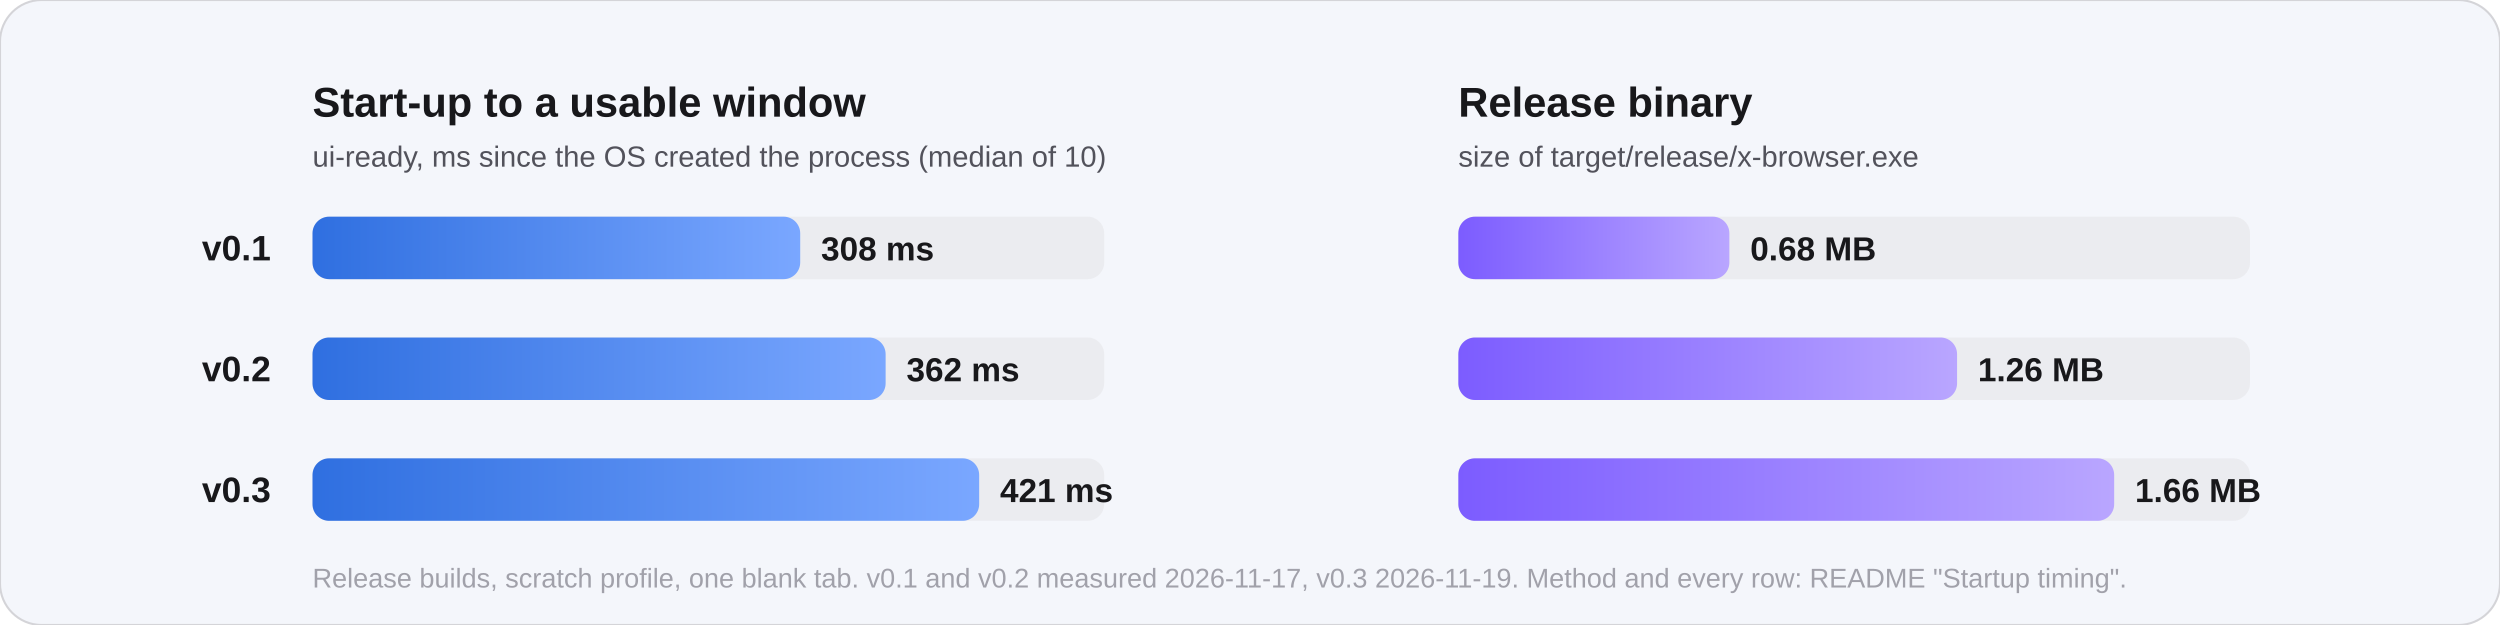
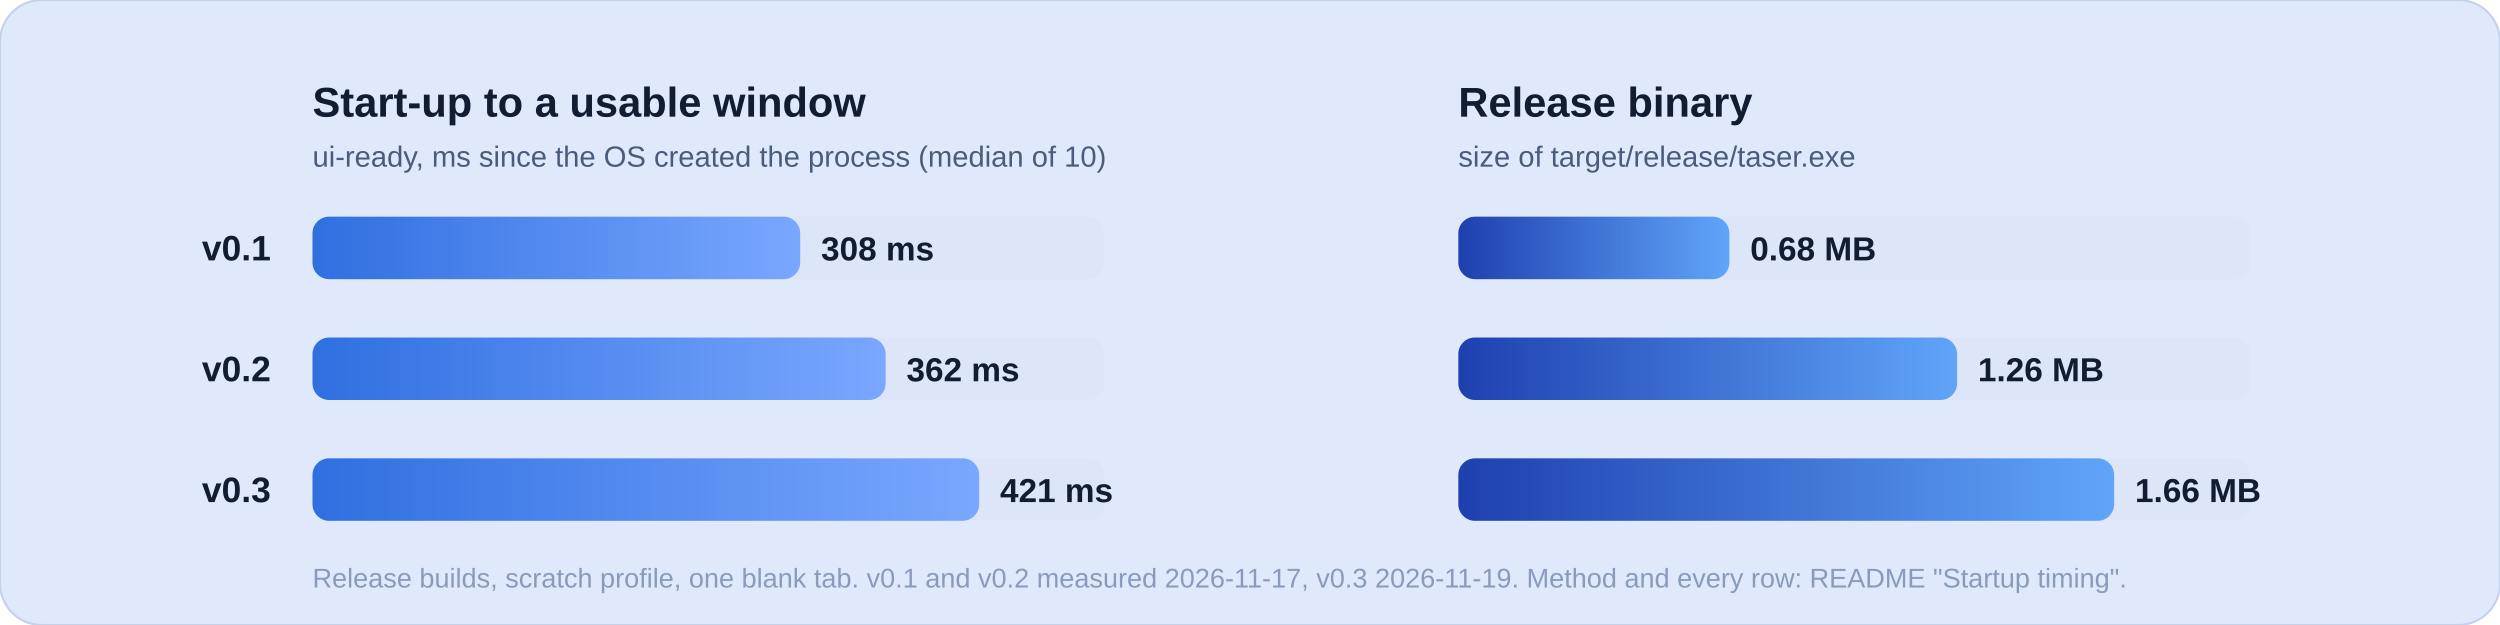
<svg xmlns="http://www.w3.org/2000/svg" width="1200" height="300" viewBox="0 0 1200 300" role="img" aria-label="Start-up to ui-ready: v0.1 308 ms, v0.2 362 ms, v0.3 421 ms. Binary: 0.68, 1.26 and 1.66 MB.">
  <style>
text{font-family:'Segoe UI Variable Display','Segoe UI',system-ui,-apple-system,'Helvetica Neue',Arial,sans-serif}
.grow{transform-box:fill-box;transform-origin:left center;animation:grow 1.1s cubic-bezier(.2,.8,.2,1) both}
@keyframes grow{from{transform:scaleX(0)}to{transform:scaleX(1)}}
.fade{animation:fade .5s ease-out both}
@keyframes fade{from{opacity:0}to{opacity:1}}
@media (prefers-reduced-motion: reduce){*{animation:none!important}}
</style>
  <defs>
    <linearGradient id="ga" x1="0" x2="1">
      <stop offset="0" stop-color="#2f6fe0" />
      <stop offset="1" stop-color="#7aa7ff" />
    </linearGradient>
    <linearGradient id="gb" x1="0" x2="1">
-       <stop offset="0" stop-color="#7c5cff" />
-       <stop offset="1" stop-color="#b9a6ff" />
+       <stop offset="0" stop-color="#1e40af" />
+       <stop offset="1" stop-color="#60a5fa" />
    </linearGradient>
  </defs>
-   <rect width="1200" height="300" rx="20" fill="#f4f6fb" stroke="#d4d4d8" />
-   <text x="150" y="56" font-size="20" font-weight="700" fill="#18181b">Start-up to a usable window</text>
-   <text x="150" y="80" font-size="14" fill="#52525b">ui-ready, ms since the OS created the process (median of 10)</text>
-   <text x="700" y="56" font-size="20" font-weight="700" fill="#18181b">Release binary</text>
-   <text x="700" y="80" font-size="14" fill="#52525b">size of target/release/x-browser.exe</text>
-   <text x="130" y="125" text-anchor="end" font-size="17" font-weight="600" fill="#18181b">v0.1</text>
-   <rect x="150" y="104" width="380" height="30" rx="8" fill="#e4e4e7" opacity=".55" />
+   <rect width="1200" height="300" rx="20" fill="#dfe9fb" stroke="#c3d1ea" />
+   <text x="150" y="56" font-size="20" font-weight="700" fill="#121c33">Start-up to a usable window</text>
+   <text x="150" y="80" font-size="14" fill="#4b5b7c">ui-ready, ms since the OS created the process (median of 10)</text>
+   <text x="700" y="56" font-size="20" font-weight="700" fill="#121c33">Release binary</text>
+   <text x="700" y="80" font-size="14" fill="#4b5b7c">size of target/release/taser.exe</text>
+   <text x="130" y="125" text-anchor="end" font-size="17" font-weight="600" fill="#121c33">v0.1</text>
+   <rect x="150" y="104" width="380" height="30" rx="8" fill="#d9e3f6" opacity=".55" />
  <rect class="grow" style="animation-delay:0.15s" x="150" y="104" width="234.1" height="30" rx="8" fill="url(#ga)" />
-   <text class="fade" style="animation-delay:0.75s" x="394.1" y="125" font-size="16" font-weight="600" fill="#18181b">308 ms</text>
-   <rect x="700" y="104" width="380" height="30" rx="8" fill="#e4e4e7" opacity=".55" />
+   <text class="fade" style="animation-delay:0.75s" x="394.1" y="125" font-size="16" font-weight="600" fill="#121c33">308 ms</text>
+   <rect x="700" y="104" width="380" height="30" rx="8" fill="#d9e3f6" opacity=".55" />
  <rect class="grow" style="animation-delay:0.35s" x="700" y="104" width="130.1" height="30" rx="8" fill="url(#gb)" />
-   <text class="fade" style="animation-delay:0.95s" x="840.1" y="125" font-size="16" font-weight="600" fill="#18181b">0.68 MB</text>
-   <text x="130" y="183" text-anchor="end" font-size="17" font-weight="600" fill="#18181b">v0.2</text>
-   <rect x="150" y="162" width="380" height="30" rx="8" fill="#e4e4e7" opacity=".55" />
+   <text class="fade" style="animation-delay:0.95s" x="840.1" y="125" font-size="16" font-weight="600" fill="#121c33">0.68 MB</text>
+   <text x="130" y="183" text-anchor="end" font-size="17" font-weight="600" fill="#121c33">v0.2</text>
+   <rect x="150" y="162" width="380" height="30" rx="8" fill="#d9e3f6" opacity=".55" />
  <rect class="grow" style="animation-delay:0.30s" x="150" y="162" width="275.1" height="30" rx="8" fill="url(#ga)" />
-   <text class="fade" style="animation-delay:0.90s" x="435.1" y="183" font-size="16" font-weight="600" fill="#18181b">362 ms</text>
-   <rect x="700" y="162" width="380" height="30" rx="8" fill="#e4e4e7" opacity=".55" />
+   <text class="fade" style="animation-delay:0.90s" x="435.1" y="183" font-size="16" font-weight="600" fill="#121c33">362 ms</text>
+   <rect x="700" y="162" width="380" height="30" rx="8" fill="#d9e3f6" opacity=".55" />
  <rect class="grow" style="animation-delay:0.50s" x="700" y="162" width="239.4" height="30" rx="8" fill="url(#gb)" />
-   <text class="fade" style="animation-delay:1.10s" x="949.4" y="183" font-size="16" font-weight="600" fill="#18181b">1.26 MB</text>
-   <text x="130" y="241" text-anchor="end" font-size="17" font-weight="600" fill="#18181b">v0.3</text>
-   <rect x="150" y="220" width="380" height="30" rx="8" fill="#e4e4e7" opacity=".55" />
+   <text class="fade" style="animation-delay:1.10s" x="949.4" y="183" font-size="16" font-weight="600" fill="#121c33">1.26 MB</text>
+   <text x="130" y="241" text-anchor="end" font-size="17" font-weight="600" fill="#121c33">v0.3</text>
+   <rect x="150" y="220" width="380" height="30" rx="8" fill="#d9e3f6" opacity=".55" />
  <rect class="grow" style="animation-delay:0.45s" x="150" y="220" width="320.0" height="30" rx="8" fill="url(#ga)" />
-   <text class="fade" style="animation-delay:1.05s" x="480.0" y="241" font-size="16" font-weight="600" fill="#18181b">421 ms</text>
-   <rect x="700" y="220" width="380" height="30" rx="8" fill="#e4e4e7" opacity=".55" />
+   <text class="fade" style="animation-delay:1.05s" x="480.0" y="241" font-size="16" font-weight="600" fill="#121c33">421 ms</text>
+   <rect x="700" y="220" width="380" height="30" rx="8" fill="#d9e3f6" opacity=".55" />
  <rect class="grow" style="animation-delay:0.65s" x="700" y="220" width="314.8" height="30" rx="8" fill="url(#gb)" />
-   <text class="fade" style="animation-delay:1.25s" x="1024.8" y="241" font-size="16" font-weight="600" fill="#18181b">1.66 MB</text>
-   <text x="150" y="282" font-size="13" fill="#a1a1aa">Release builds, scratch profile, one blank tab. v0.1 and v0.2 measured 2026-11-17, v0.3 2026-11-19. Method and every row: README "Startup timing".</text>
+   <text class="fade" style="animation-delay:1.25s" x="1024.8" y="241" font-size="16" font-weight="600" fill="#121c33">1.66 MB</text>
+   <text x="150" y="282" font-size="13" fill="#8a9abb">Release builds, scratch profile, one blank tab. v0.1 and v0.2 measured 2026-11-17, v0.3 2026-11-19. Method and every row: README "Startup timing".</text>
</svg>
